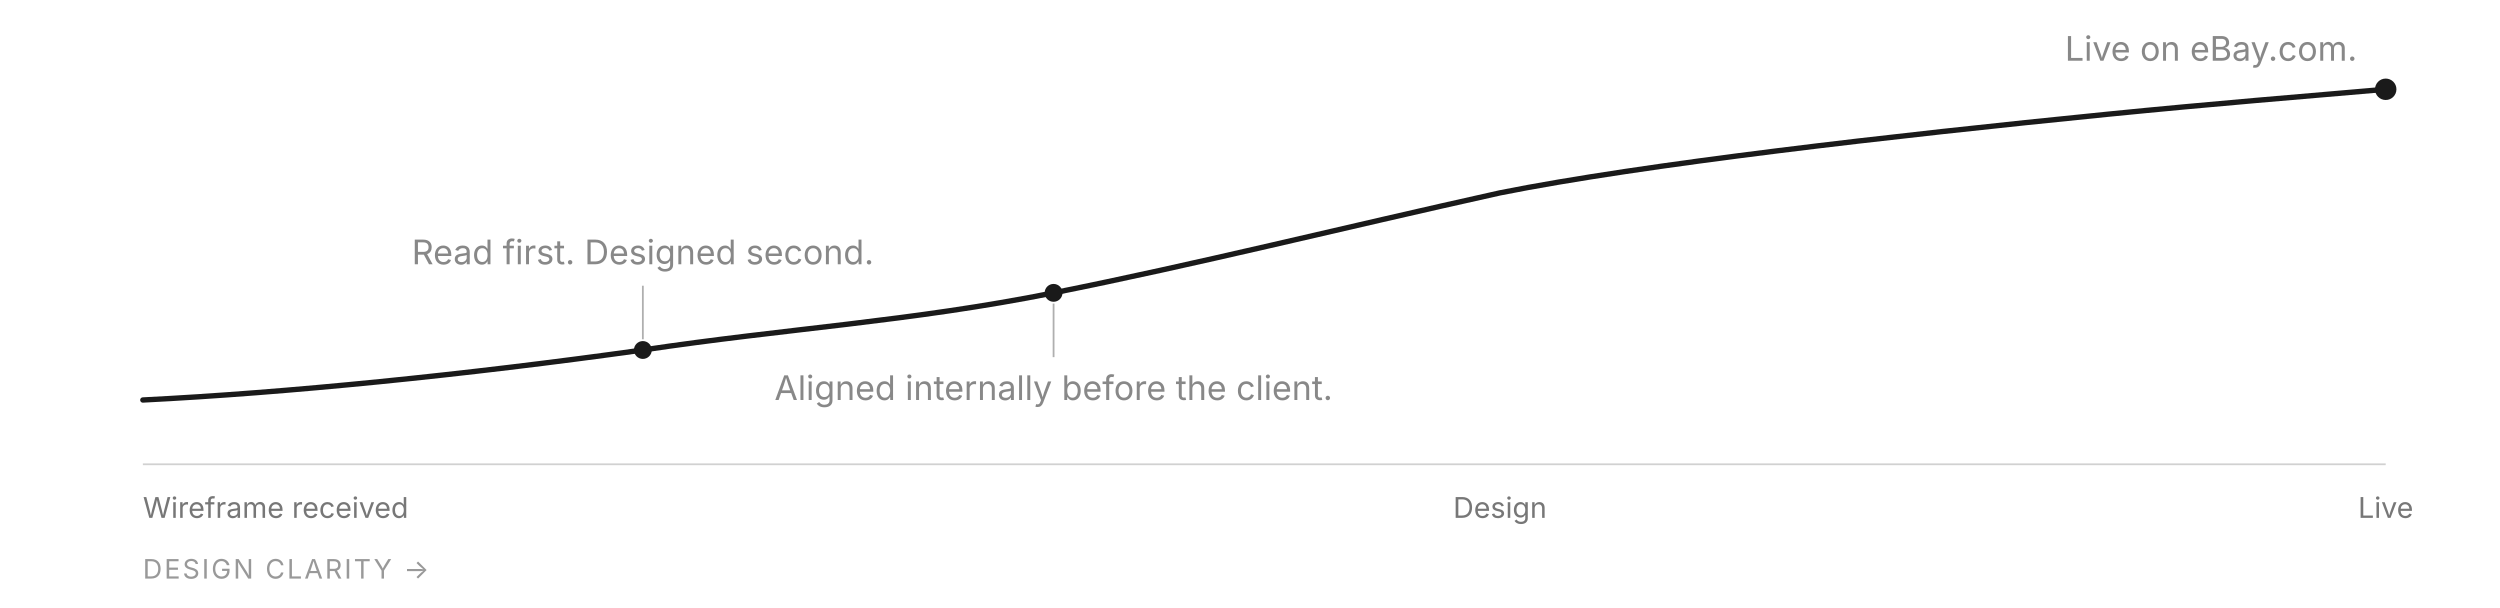
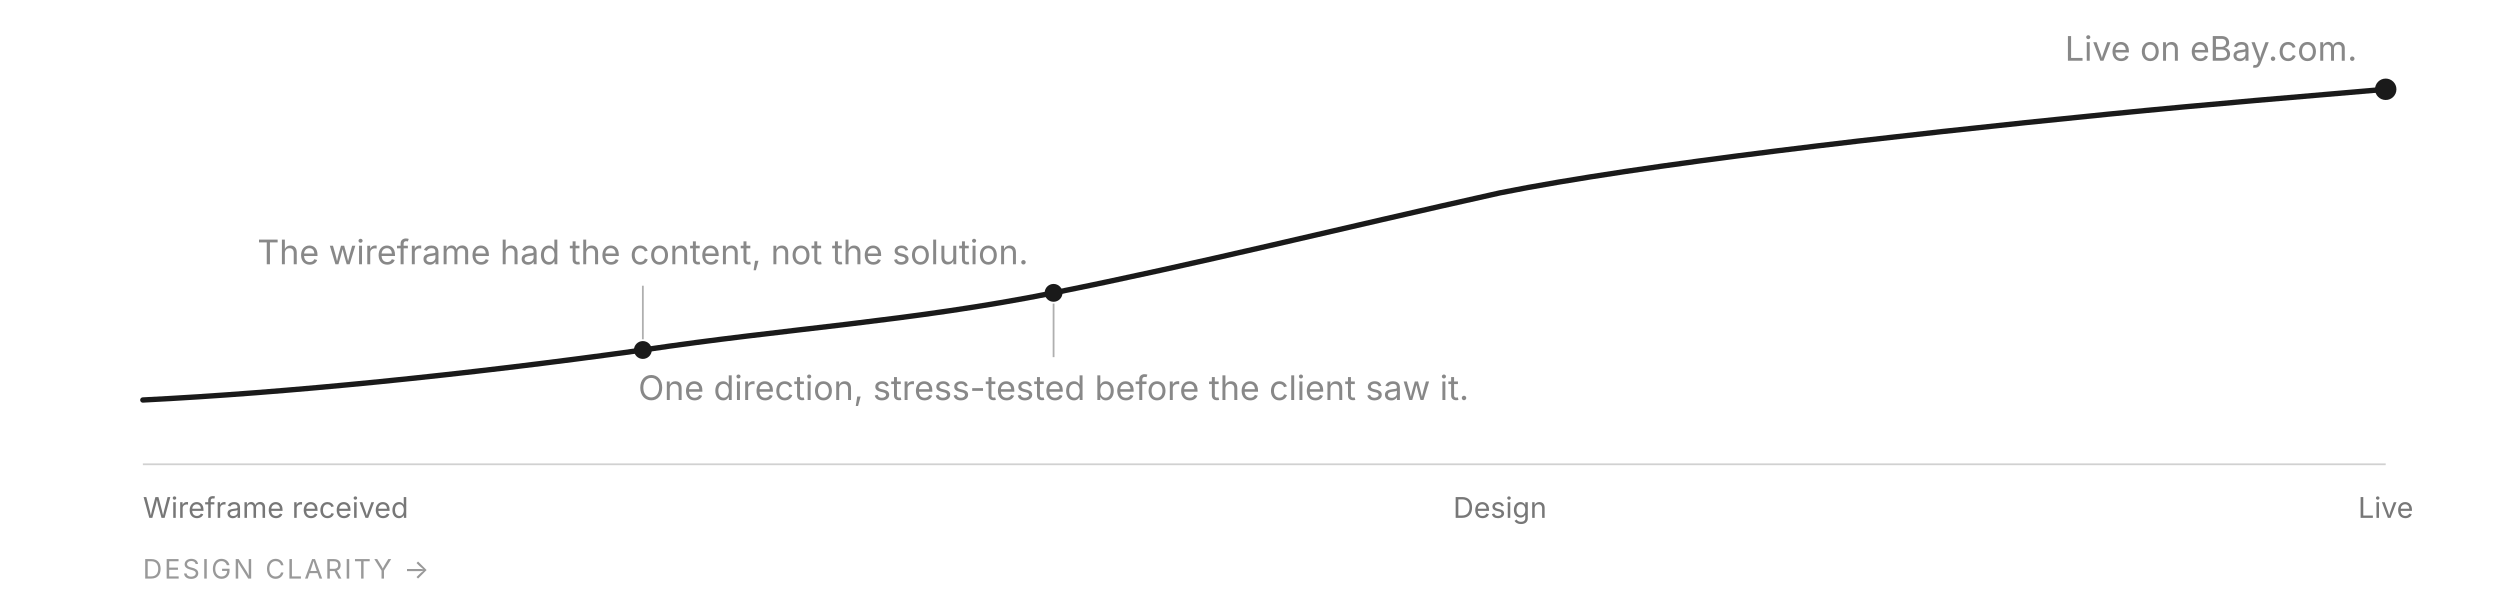
<svg xmlns="http://www.w3.org/2000/svg" viewBox="0 0 700 170" style="display:block;width:100%">
  <line x1="40" y1="130" x2="668" y2="130" stroke="#1a1a1a" stroke-width="0.5" stroke-opacity="0.2" />
  <path d="M 40,112 C 80,110 130,105 180,98 C 220,92 255,90 295,82 C 335,74 375,64 420,54 C 460,46 530,38 590,32 C 620,29 645,27 668,25" stroke="#1a1a1a" stroke-width="1.5" fill="none" stroke-linecap="round" stroke-linejoin="round" />
  <circle cx="180" cy="98" r="2.5" fill="#1a1a1a" />
  <circle cx="295" cy="82" r="2.5" fill="#1a1a1a" />
  <circle cx="668" cy="25" r="3" fill="#1a1a1a" />
  <line x1="180" y1="95" x2="180" y2="80" stroke="#1a1a1a" stroke-width="0.5" stroke-opacity="0.35" />
-   <text x="180" y="74" text-anchor="middle" font-family="system-ui, -apple-system, sans-serif" font-size="9.5" fill="#888">Read first. Designed second.</text>
+   <text x="180" y="74" text-anchor="middle" font-family="system-ui, -apple-system, sans-serif" font-size="9.5" fill="#888">The wireframe had the content, not the solution.</text>
  <line x1="295" y1="85" x2="295" y2="100" stroke="#1a1a1a" stroke-width="0.5" stroke-opacity="0.35" />
-   <text x="295" y="112" text-anchor="middle" font-family="system-ui, -apple-system, sans-serif" font-size="9.5" fill="#888">Aligned internally before the client.</text>
+   <text x="295" y="112" text-anchor="middle" font-family="system-ui, -apple-system, sans-serif" font-size="9.5" fill="#888">One direction, stress-tested before the client saw it.</text>
  <text x="660" y="17" text-anchor="end" font-family="system-ui, -apple-system, sans-serif" font-size="9.5" fill="#888">Live on eBay.com.</text>
  <text x="40" y="145" text-anchor="start" font-family="system-ui, -apple-system, sans-serif" font-size="8" fill="#777">Wireframe received</text>
  <text x="420" y="145" text-anchor="middle" font-family="system-ui, -apple-system, sans-serif" font-size="8" fill="#777">Design</text>
  <text x="668" y="145" text-anchor="middle" font-family="system-ui, -apple-system, sans-serif" font-size="8" fill="#777">Live</text>
  <text x="40" y="162" font-family="system-ui, -apple-system, sans-serif" font-size="7.5" fill="#999" letter-spacing="0.08em">DESIGN CLARITY →</text>
</svg>
